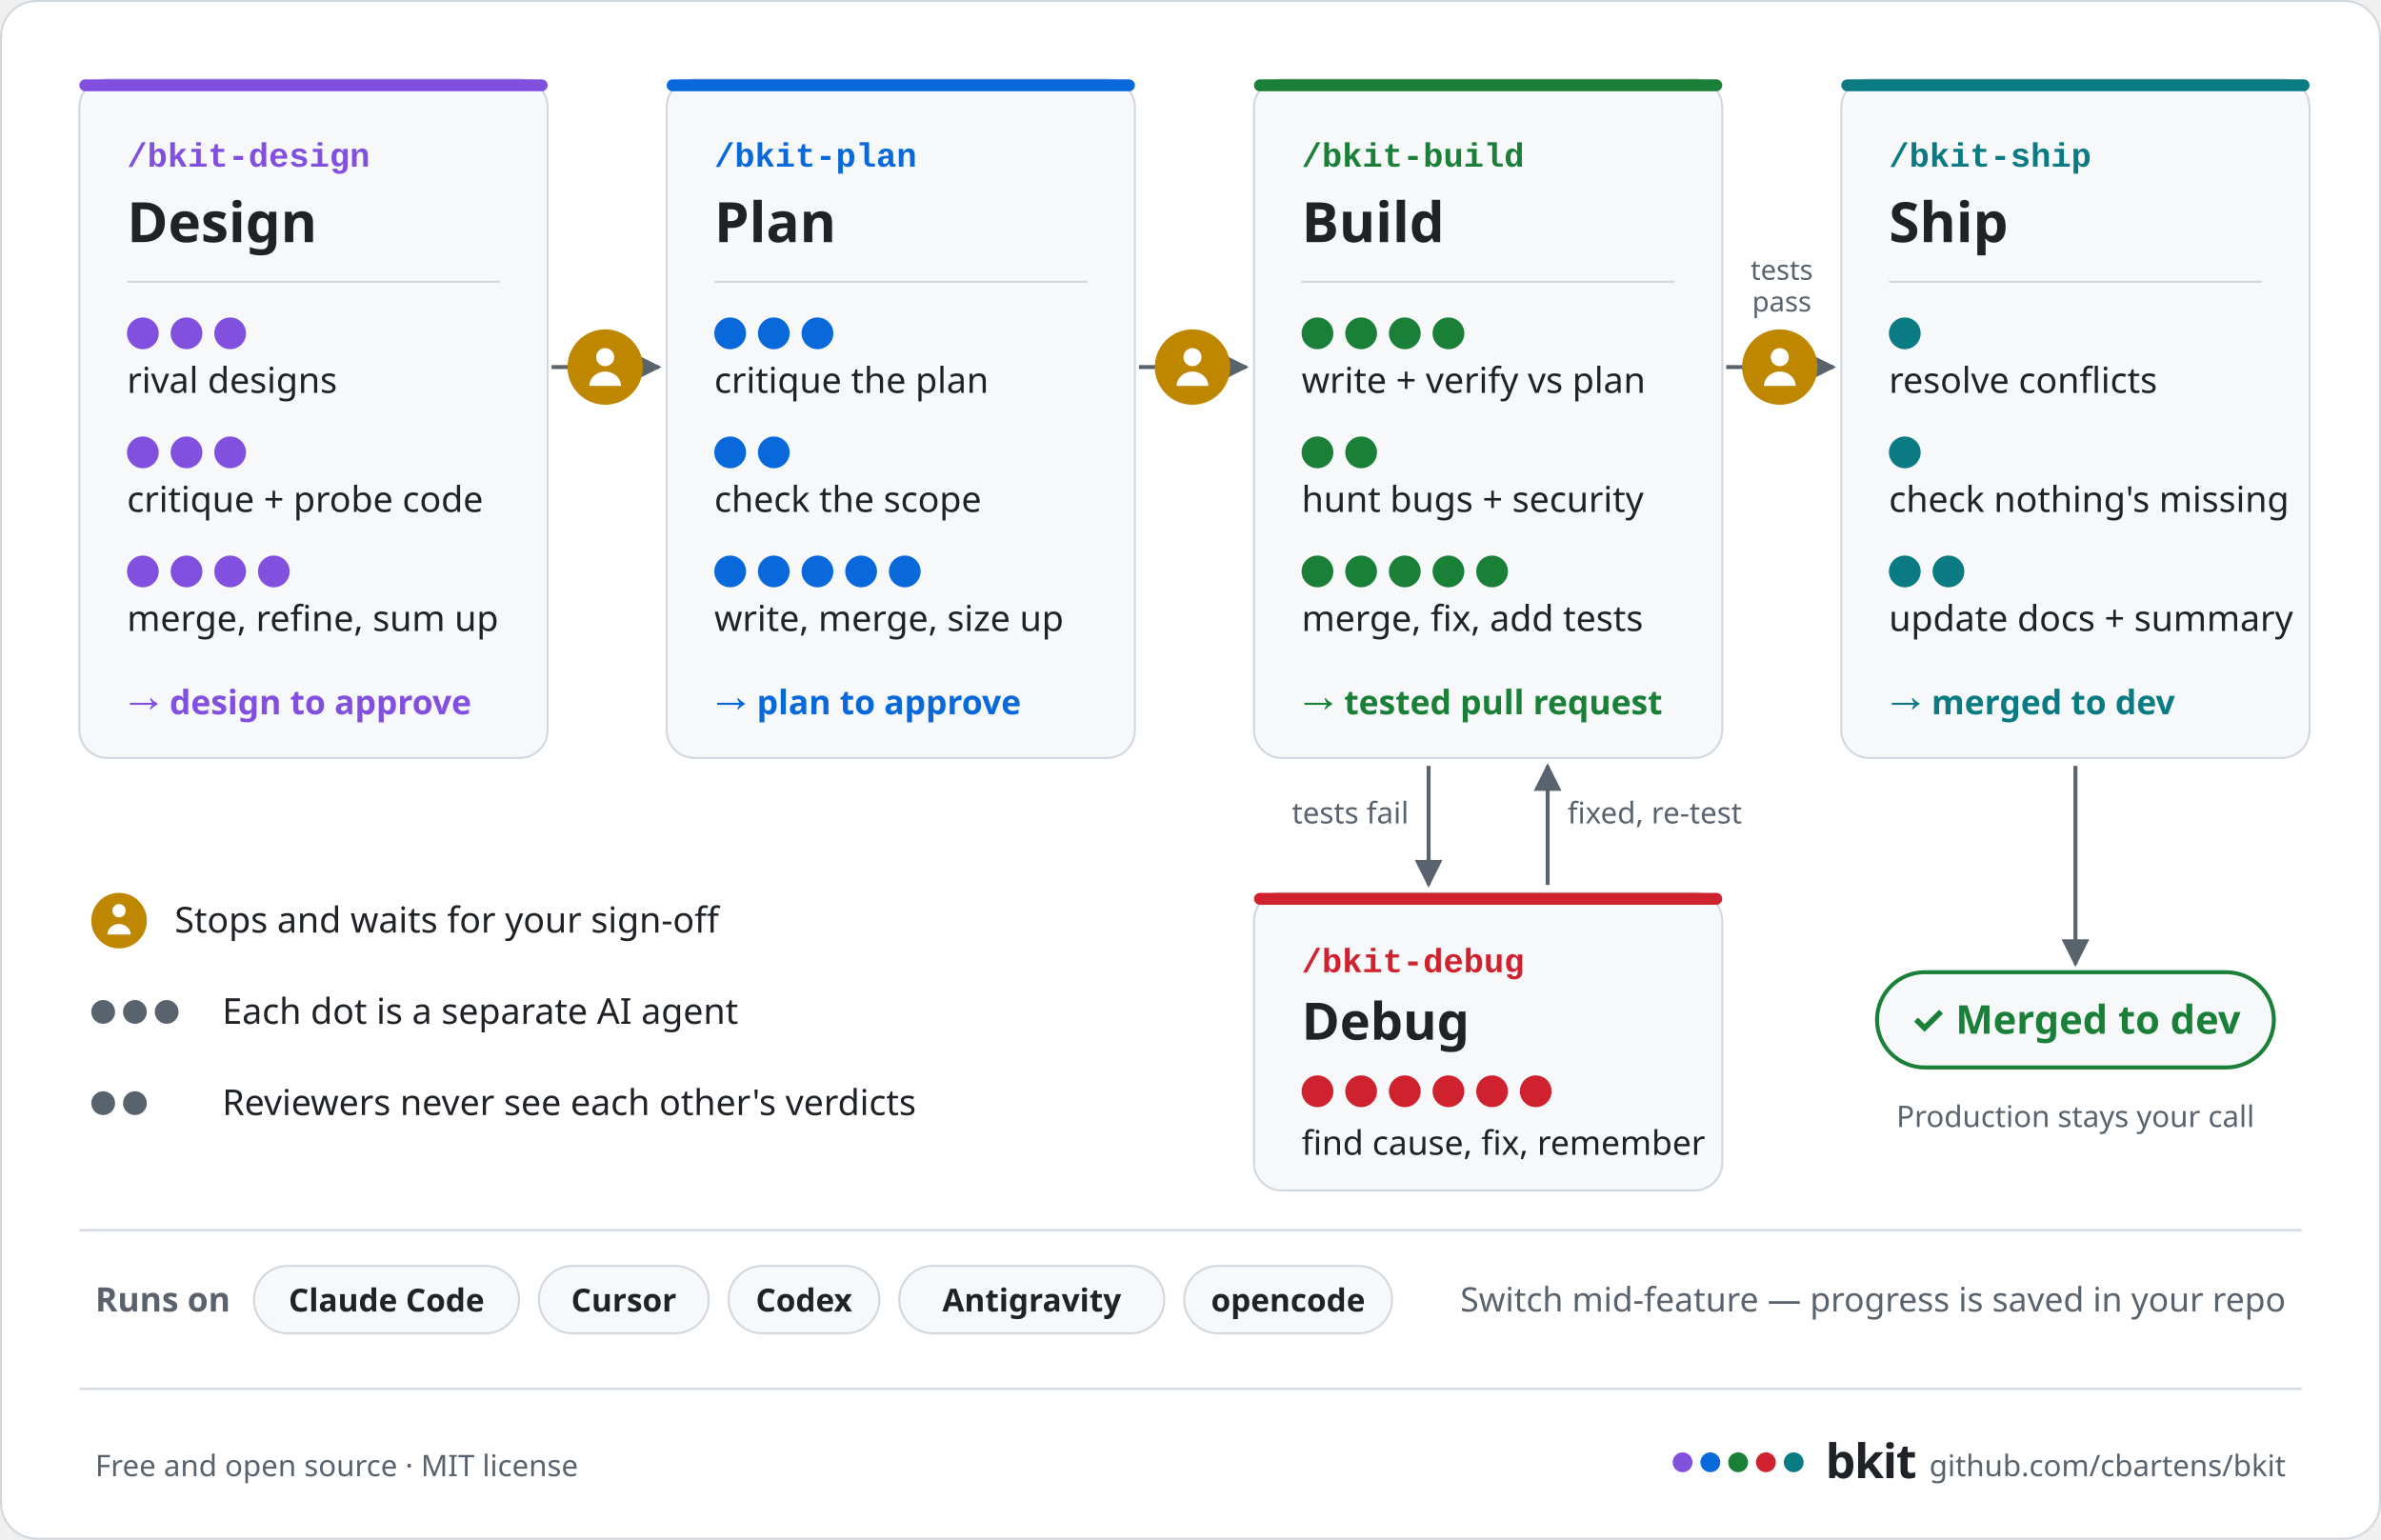
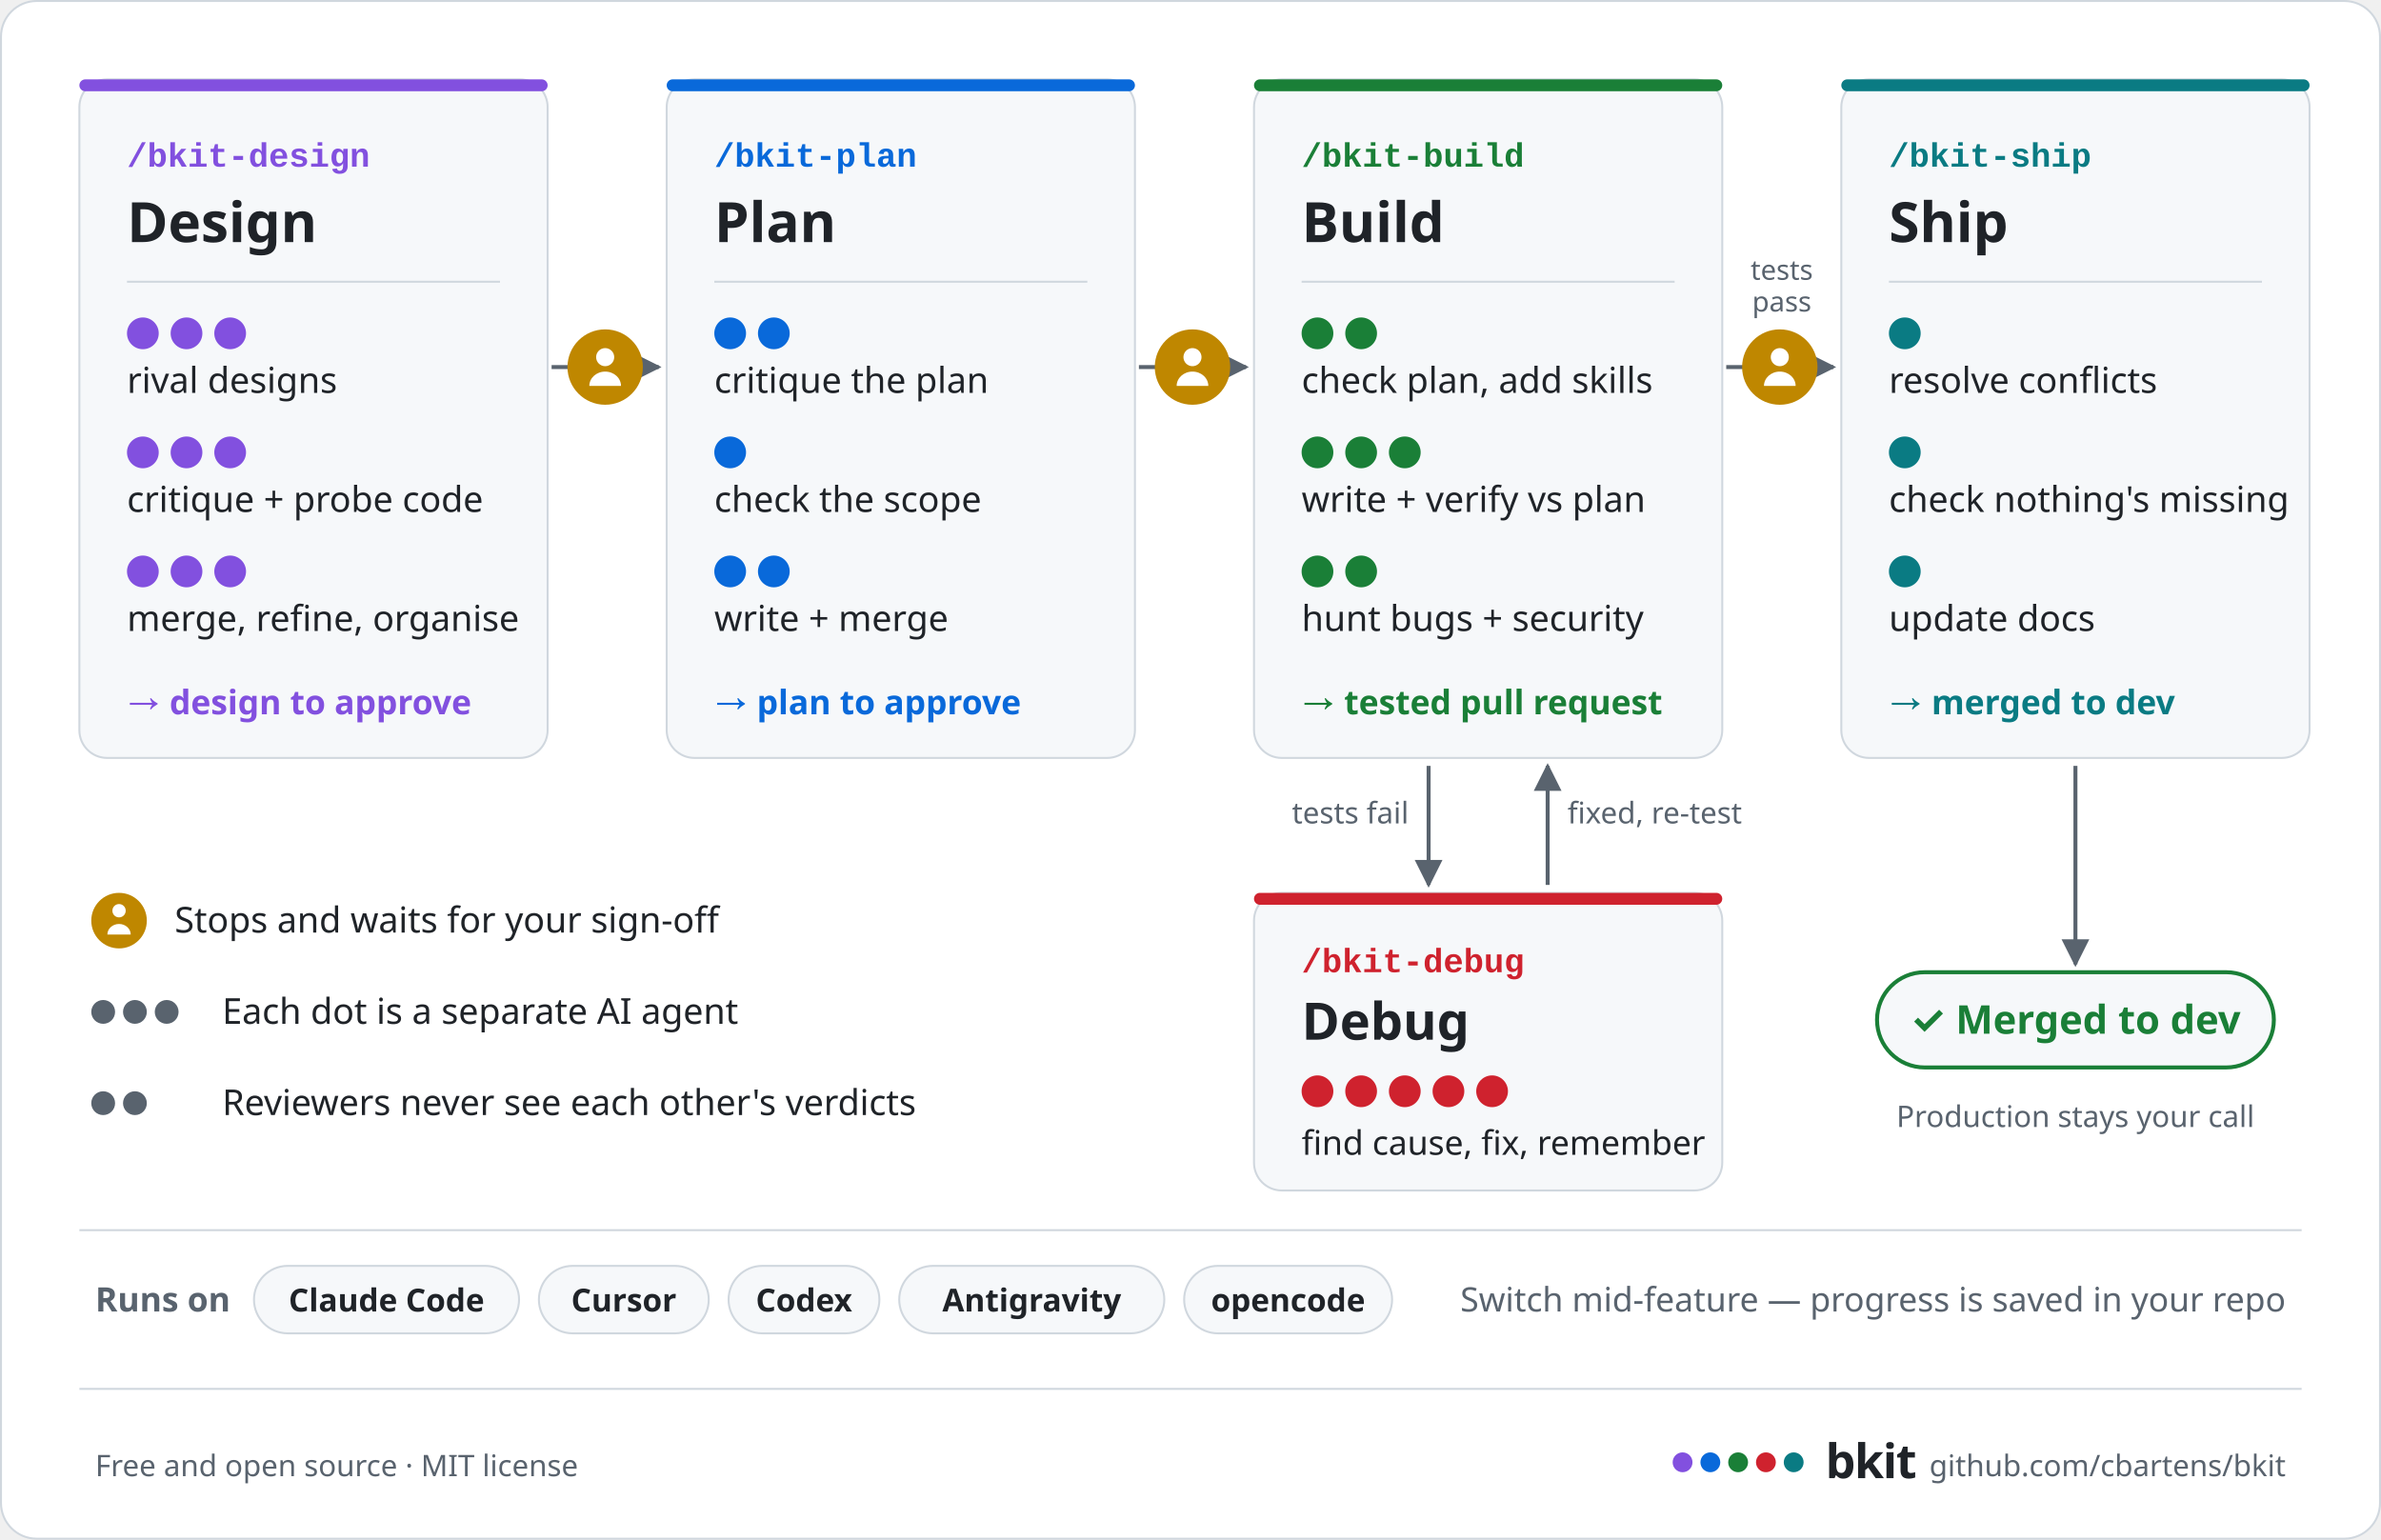
- <svg xmlns="http://www.w3.org/2000/svg" width="1200" height="776" viewBox="0 0 1200 776" role="img" aria-label="The bkit pipeline: design, plan, build and ship, with debug fixing failed tests. Each dot is one of 41 AI agents: 10 in design, 10 in plan, 11 in build, 6 in debug and 4 in ship. It waits for your sign-off after design, after plan and before merge, merges into dev, and leaves production to you. Runs on Claude Code, Cursor, Codex, Antigravity and opencode.">
+ <svg xmlns="http://www.w3.org/2000/svg" width="1200" height="776" viewBox="0 0 1200 776" role="img" aria-label="The bkit pipeline: design, plan, build and ship, with debug fixing failed tests. Each dot is one of 30 AI agents: 9 in design, 5 in plan, 8 in build, 5 in debug and 3 in ship. It waits for your sign-off after design, after plan and before merge, merges into dev, and leaves production to you. Runs on Claude Code, Cursor, Codex, Antigravity and opencode.">
  <defs>
    <marker id="ah" viewBox="0 0 10 10" refX="9" refY="5" markerWidth="7" markerHeight="7" orient="auto-start-reverse">
      <path d="M0,0 L10,5 L0,10 z" fill="#59636e" />
    </marker>
  </defs>
  <rect x="0.5" y="0.5" width="1199" height="775" rx="18" fill="#ffffff" stroke="#d0d7de" />
  <rect x="40" y="40" width="236" height="342" rx="14" fill="#f6f8fa" stroke="#d0d7de" />
  <rect x="40" y="40" width="236" height="6" rx="3" fill="#8250df" />
  <text x="64" y="84" font-family="ui-monospace, SFMono-Regular, 'SF Mono', Menlo, Consolas, 'Liberation Mono', monospace" font-size="17" font-weight="600" fill="#8250df" text-anchor="start">/bkit-design</text>
  <text x="64" y="122" font-family="-apple-system, BlinkMacSystemFont, 'Segoe UI', 'Noto Sans', Helvetica, Arial, sans-serif" font-size="28" font-weight="700" fill="#1f2328" text-anchor="start">Design</text>
  <line x1="64" y1="142" x2="252" y2="142" stroke="#d0d7de" />
  <circle cx="72" cy="168" r="8" fill="#8250df" />
  <circle cx="94" cy="168" r="8" fill="#8250df" />
  <circle cx="116" cy="168" r="8" fill="#8250df" />
  <text x="64" y="198" font-family="-apple-system, BlinkMacSystemFont, 'Segoe UI', 'Noto Sans', Helvetica, Arial, sans-serif" font-size="18" font-weight="400" fill="#1f2328" text-anchor="start">rival designs</text>
  <circle cx="72" cy="228" r="8" fill="#8250df" />
  <circle cx="94" cy="228" r="8" fill="#8250df" />
  <circle cx="116" cy="228" r="8" fill="#8250df" />
  <text x="64" y="258" font-family="-apple-system, BlinkMacSystemFont, 'Segoe UI', 'Noto Sans', Helvetica, Arial, sans-serif" font-size="18" font-weight="400" fill="#1f2328" text-anchor="start">critique + probe code</text>
  <circle cx="72" cy="288" r="8" fill="#8250df" />
  <circle cx="94" cy="288" r="8" fill="#8250df" />
  <circle cx="116" cy="288" r="8" fill="#8250df" />
-   <circle cx="138" cy="288" r="8" fill="#8250df" />
-   <text x="64" y="318" font-family="-apple-system, BlinkMacSystemFont, 'Segoe UI', 'Noto Sans', Helvetica, Arial, sans-serif" font-size="18" font-weight="400" fill="#1f2328" text-anchor="start">merge, refine, sum up</text>
+   <text x="64" y="318" font-family="-apple-system, BlinkMacSystemFont, 'Segoe UI', 'Noto Sans', Helvetica, Arial, sans-serif" font-size="18" font-weight="400" fill="#1f2328" text-anchor="start">merge, refine, organise</text>
  <text x="64" y="360" font-family="-apple-system, BlinkMacSystemFont, 'Segoe UI', 'Noto Sans', Helvetica, Arial, sans-serif" font-size="17" font-weight="700" fill="#8250df" text-anchor="start">→ design to approve</text>
  <rect x="336" y="40" width="236" height="342" rx="14" fill="#f6f8fa" stroke="#d0d7de" />
  <rect x="336" y="40" width="236" height="6" rx="3" fill="#0969da" />
  <text x="360" y="84" font-family="ui-monospace, SFMono-Regular, 'SF Mono', Menlo, Consolas, 'Liberation Mono', monospace" font-size="17" font-weight="600" fill="#0969da" text-anchor="start">/bkit-plan</text>
  <text x="360" y="122" font-family="-apple-system, BlinkMacSystemFont, 'Segoe UI', 'Noto Sans', Helvetica, Arial, sans-serif" font-size="28" font-weight="700" fill="#1f2328" text-anchor="start">Plan</text>
  <line x1="360" y1="142" x2="548" y2="142" stroke="#d0d7de" />
  <circle cx="368" cy="168" r="8" fill="#0969da" />
  <circle cx="390" cy="168" r="8" fill="#0969da" />
-   <circle cx="412" cy="168" r="8" fill="#0969da" />
  <text x="360" y="198" font-family="-apple-system, BlinkMacSystemFont, 'Segoe UI', 'Noto Sans', Helvetica, Arial, sans-serif" font-size="18" font-weight="400" fill="#1f2328" text-anchor="start">critique the plan</text>
  <circle cx="368" cy="228" r="8" fill="#0969da" />
-   <circle cx="390" cy="228" r="8" fill="#0969da" />
  <text x="360" y="258" font-family="-apple-system, BlinkMacSystemFont, 'Segoe UI', 'Noto Sans', Helvetica, Arial, sans-serif" font-size="18" font-weight="400" fill="#1f2328" text-anchor="start">check the scope</text>
  <circle cx="368" cy="288" r="8" fill="#0969da" />
  <circle cx="390" cy="288" r="8" fill="#0969da" />
-   <circle cx="412" cy="288" r="8" fill="#0969da" />
-   <circle cx="434" cy="288" r="8" fill="#0969da" />
-   <circle cx="456" cy="288" r="8" fill="#0969da" />
-   <text x="360" y="318" font-family="-apple-system, BlinkMacSystemFont, 'Segoe UI', 'Noto Sans', Helvetica, Arial, sans-serif" font-size="18" font-weight="400" fill="#1f2328" text-anchor="start">write, merge, size up</text>
+   <text x="360" y="318" font-family="-apple-system, BlinkMacSystemFont, 'Segoe UI', 'Noto Sans', Helvetica, Arial, sans-serif" font-size="18" font-weight="400" fill="#1f2328" text-anchor="start">write + merge</text>
  <text x="360" y="360" font-family="-apple-system, BlinkMacSystemFont, 'Segoe UI', 'Noto Sans', Helvetica, Arial, sans-serif" font-size="17" font-weight="700" fill="#0969da" text-anchor="start">→ plan to approve</text>
  <rect x="632" y="40" width="236" height="342" rx="14" fill="#f6f8fa" stroke="#d0d7de" />
  <rect x="632" y="40" width="236" height="6" rx="3" fill="#1a7f37" />
  <text x="656" y="84" font-family="ui-monospace, SFMono-Regular, 'SF Mono', Menlo, Consolas, 'Liberation Mono', monospace" font-size="17" font-weight="600" fill="#1a7f37" text-anchor="start">/bkit-build</text>
  <text x="656" y="122" font-family="-apple-system, BlinkMacSystemFont, 'Segoe UI', 'Noto Sans', Helvetica, Arial, sans-serif" font-size="28" font-weight="700" fill="#1f2328" text-anchor="start">Build</text>
  <line x1="656" y1="142" x2="844" y2="142" stroke="#d0d7de" />
  <circle cx="664" cy="168" r="8" fill="#1a7f37" />
  <circle cx="686" cy="168" r="8" fill="#1a7f37" />
-   <circle cx="708" cy="168" r="8" fill="#1a7f37" />
-   <circle cx="730" cy="168" r="8" fill="#1a7f37" />
-   <text x="656" y="198" font-family="-apple-system, BlinkMacSystemFont, 'Segoe UI', 'Noto Sans', Helvetica, Arial, sans-serif" font-size="18" font-weight="400" fill="#1f2328" text-anchor="start">write + verify vs plan</text>
+   <text x="656" y="198" font-family="-apple-system, BlinkMacSystemFont, 'Segoe UI', 'Noto Sans', Helvetica, Arial, sans-serif" font-size="18" font-weight="400" fill="#1f2328" text-anchor="start">check plan, add skills</text>
  <circle cx="664" cy="228" r="8" fill="#1a7f37" />
  <circle cx="686" cy="228" r="8" fill="#1a7f37" />
-   <text x="656" y="258" font-family="-apple-system, BlinkMacSystemFont, 'Segoe UI', 'Noto Sans', Helvetica, Arial, sans-serif" font-size="18" font-weight="400" fill="#1f2328" text-anchor="start">hunt bugs + security</text>
+   <circle cx="708" cy="228" r="8" fill="#1a7f37" />
+   <text x="656" y="258" font-family="-apple-system, BlinkMacSystemFont, 'Segoe UI', 'Noto Sans', Helvetica, Arial, sans-serif" font-size="18" font-weight="400" fill="#1f2328" text-anchor="start">write + verify vs plan</text>
  <circle cx="664" cy="288" r="8" fill="#1a7f37" />
  <circle cx="686" cy="288" r="8" fill="#1a7f37" />
-   <circle cx="708" cy="288" r="8" fill="#1a7f37" />
-   <circle cx="730" cy="288" r="8" fill="#1a7f37" />
-   <circle cx="752" cy="288" r="8" fill="#1a7f37" />
-   <text x="656" y="318" font-family="-apple-system, BlinkMacSystemFont, 'Segoe UI', 'Noto Sans', Helvetica, Arial, sans-serif" font-size="18" font-weight="400" fill="#1f2328" text-anchor="start">merge, fix, add tests</text>
+   <text x="656" y="318" font-family="-apple-system, BlinkMacSystemFont, 'Segoe UI', 'Noto Sans', Helvetica, Arial, sans-serif" font-size="18" font-weight="400" fill="#1f2328" text-anchor="start">hunt bugs + security</text>
  <text x="656" y="360" font-family="-apple-system, BlinkMacSystemFont, 'Segoe UI', 'Noto Sans', Helvetica, Arial, sans-serif" font-size="17" font-weight="700" fill="#1a7f37" text-anchor="start">→ tested pull request</text>
  <rect x="928" y="40" width="236" height="342" rx="14" fill="#f6f8fa" stroke="#d0d7de" />
  <rect x="928" y="40" width="236" height="6" rx="3" fill="#0a7b83" />
  <text x="952" y="84" font-family="ui-monospace, SFMono-Regular, 'SF Mono', Menlo, Consolas, 'Liberation Mono', monospace" font-size="17" font-weight="600" fill="#0a7b83" text-anchor="start">/bkit-ship</text>
  <text x="952" y="122" font-family="-apple-system, BlinkMacSystemFont, 'Segoe UI', 'Noto Sans', Helvetica, Arial, sans-serif" font-size="28" font-weight="700" fill="#1f2328" text-anchor="start">Ship</text>
  <line x1="952" y1="142" x2="1140" y2="142" stroke="#d0d7de" />
  <circle cx="960" cy="168" r="8" fill="#0a7b83" />
  <text x="952" y="198" font-family="-apple-system, BlinkMacSystemFont, 'Segoe UI', 'Noto Sans', Helvetica, Arial, sans-serif" font-size="18" font-weight="400" fill="#1f2328" text-anchor="start">resolve conflicts</text>
  <circle cx="960" cy="228" r="8" fill="#0a7b83" />
  <text x="952" y="258" font-family="-apple-system, BlinkMacSystemFont, 'Segoe UI', 'Noto Sans', Helvetica, Arial, sans-serif" font-size="18" font-weight="400" fill="#1f2328" text-anchor="start">check nothing's missing</text>
  <circle cx="960" cy="288" r="8" fill="#0a7b83" />
-   <circle cx="982" cy="288" r="8" fill="#0a7b83" />
-   <text x="952" y="318" font-family="-apple-system, BlinkMacSystemFont, 'Segoe UI', 'Noto Sans', Helvetica, Arial, sans-serif" font-size="18" font-weight="400" fill="#1f2328" text-anchor="start">update docs + summary</text>
+   <text x="952" y="318" font-family="-apple-system, BlinkMacSystemFont, 'Segoe UI', 'Noto Sans', Helvetica, Arial, sans-serif" font-size="18" font-weight="400" fill="#1f2328" text-anchor="start">update docs</text>
  <text x="952" y="360" font-family="-apple-system, BlinkMacSystemFont, 'Segoe UI', 'Noto Sans', Helvetica, Arial, sans-serif" font-size="17" font-weight="700" fill="#0a7b83" text-anchor="start">→ merged to dev</text>
  <line x1="278" y1="185" x2="332" y2="185" stroke="#59636e" stroke-width="2" marker-end="url(#ah)" />
  <circle cx="305" cy="185" r="19" fill="#bf8700" />
  <circle cx="305" cy="180" r="4.56" fill="#ffffff" />
  <path d="M297.02 194.5 a7.98 7.22 0 0 1 15.96 0 z" fill="#ffffff" />
  <line x1="574" y1="185" x2="628" y2="185" stroke="#59636e" stroke-width="2" marker-end="url(#ah)" />
  <circle cx="601" cy="185" r="19" fill="#bf8700" />
  <circle cx="601" cy="180" r="4.56" fill="#ffffff" />
  <path d="M593.02 194.5 a7.98 7.22 0 0 1 15.96 0 z" fill="#ffffff" />
  <line x1="870" y1="185" x2="924" y2="185" stroke="#59636e" stroke-width="2" marker-end="url(#ah)" />
  <circle cx="897" cy="185" r="19" fill="#bf8700" />
  <circle cx="897" cy="180" r="4.56" fill="#ffffff" />
  <path d="M889.02 194.5 a7.98 7.22 0 0 1 15.96 0 z" fill="#ffffff" />
  <text x="898" y="141" font-family="-apple-system, BlinkMacSystemFont, 'Segoe UI', 'Noto Sans', Helvetica, Arial, sans-serif" font-size="14" font-weight="400" fill="#59636e" text-anchor="middle">tests</text>
  <text x="898" y="157" font-family="-apple-system, BlinkMacSystemFont, 'Segoe UI', 'Noto Sans', Helvetica, Arial, sans-serif" font-size="14" font-weight="400" fill="#59636e" text-anchor="middle">pass</text>
  <line x1="720" y1="386" x2="720" y2="446" stroke="#59636e" stroke-width="2" marker-end="url(#ah)" />
  <line x1="780" y1="446" x2="780" y2="386" stroke="#59636e" stroke-width="2" marker-end="url(#ah)" />
  <text x="710" y="415" font-family="-apple-system, BlinkMacSystemFont, 'Segoe UI', 'Noto Sans', Helvetica, Arial, sans-serif" font-size="15" font-weight="400" fill="#59636e" text-anchor="end">tests fail</text>
  <text x="790" y="415" font-family="-apple-system, BlinkMacSystemFont, 'Segoe UI', 'Noto Sans', Helvetica, Arial, sans-serif" font-size="15" font-weight="400" fill="#59636e" text-anchor="start">fixed, re-test</text>
  <rect x="632" y="450" width="236" height="150" rx="14" fill="#f6f8fa" stroke="#d0d7de" />
  <rect x="632" y="450" width="236" height="6" rx="3" fill="#cf222e" />
  <text x="656" y="490" font-family="ui-monospace, SFMono-Regular, 'SF Mono', Menlo, Consolas, 'Liberation Mono', monospace" font-size="17" font-weight="600" fill="#cf222e" text-anchor="start">/bkit-debug</text>
  <text x="656" y="524" font-family="-apple-system, BlinkMacSystemFont, 'Segoe UI', 'Noto Sans', Helvetica, Arial, sans-serif" font-size="26" font-weight="700" fill="#1f2328" text-anchor="start">Debug</text>
  <circle cx="664" cy="550" r="8" fill="#cf222e" />
  <circle cx="686" cy="550" r="8" fill="#cf222e" />
  <circle cx="708" cy="550" r="8" fill="#cf222e" />
  <circle cx="730" cy="550" r="8" fill="#cf222e" />
  <circle cx="752" cy="550" r="8" fill="#cf222e" />
-   <circle cx="774" cy="550" r="8" fill="#cf222e" />
  <text x="656" y="582" font-family="-apple-system, BlinkMacSystemFont, 'Segoe UI', 'Noto Sans', Helvetica, Arial, sans-serif" font-size="17" font-weight="400" fill="#1f2328" text-anchor="start">find cause, fix, remember</text>
  <line x1="1046" y1="386" x2="1046" y2="486" stroke="#59636e" stroke-width="2" marker-end="url(#ah)" />
  <rect x="946" y="490" width="200" height="48" rx="24" fill="#f6f8fa" stroke="#1a7f37" stroke-width="2" />
  <text x="1046" y="521" font-family="-apple-system, BlinkMacSystemFont, 'Segoe UI', 'Noto Sans', Helvetica, Arial, sans-serif" font-size="20" font-weight="700" fill="#1a7f37" text-anchor="middle">✓ Merged to dev</text>
  <text x="1046" y="568" font-family="-apple-system, BlinkMacSystemFont, 'Segoe UI', 'Noto Sans', Helvetica, Arial, sans-serif" font-size="15" font-weight="400" fill="#59636e" text-anchor="middle">Production stays your call</text>
  <circle cx="60" cy="464" r="14" fill="#bf8700" />
  <circle cx="60" cy="459" r="3.36" fill="#ffffff" />
  <path d="M54.12 471 a5.88 5.32 0 0 1 11.76 0 z" fill="#ffffff" />
  <text x="88" y="470" font-family="-apple-system, BlinkMacSystemFont, 'Segoe UI', 'Noto Sans', Helvetica, Arial, sans-serif" font-size="18" font-weight="400" fill="#1f2328" text-anchor="start">Stops and waits for your sign-off</text>
  <circle cx="52" cy="510" r="6" fill="#59636e" />
  <circle cx="68" cy="510" r="6" fill="#59636e" />
  <circle cx="84" cy="510" r="6" fill="#59636e" />
  <text x="112" y="516" font-family="-apple-system, BlinkMacSystemFont, 'Segoe UI', 'Noto Sans', Helvetica, Arial, sans-serif" font-size="18" font-weight="400" fill="#1f2328" text-anchor="start">Each dot is a separate AI agent</text>
  <circle cx="52" cy="556" r="6" fill="#59636e" />
  <circle cx="68" cy="556" r="6" fill="#59636e" />
  <text x="112" y="562" font-family="-apple-system, BlinkMacSystemFont, 'Segoe UI', 'Noto Sans', Helvetica, Arial, sans-serif" font-size="18" font-weight="400" fill="#1f2328" text-anchor="start">Reviewers never see each other's verdicts</text>
  <line x1="40" y1="620" x2="1160" y2="620" stroke="#d0d7de" />
  <text x="48" y="661" font-family="-apple-system, BlinkMacSystemFont, 'Segoe UI', 'Noto Sans', Helvetica, Arial, sans-serif" font-size="17" font-weight="600" fill="#59636e" text-anchor="start">Runs on</text>
  <rect x="128" y="638" width="133.6" height="34" rx="17" fill="#f6f8fa" stroke="#d0d7de" />
  <text x="194.8" y="661" font-family="-apple-system, BlinkMacSystemFont, 'Segoe UI', 'Noto Sans', Helvetica, Arial, sans-serif" font-size="16" font-weight="600" fill="#1f2328" text-anchor="middle">Claude Code</text>
  <rect x="271.6" y="638" width="85.6" height="34" rx="17" fill="#f6f8fa" stroke="#d0d7de" />
  <text x="314.4" y="661" font-family="-apple-system, BlinkMacSystemFont, 'Segoe UI', 'Noto Sans', Helvetica, Arial, sans-serif" font-size="16" font-weight="600" fill="#1f2328" text-anchor="middle">Cursor</text>
  <rect x="367.2" y="638" width="76" height="34" rx="17" fill="#f6f8fa" stroke="#d0d7de" />
  <text x="405.2" y="661" font-family="-apple-system, BlinkMacSystemFont, 'Segoe UI', 'Noto Sans', Helvetica, Arial, sans-serif" font-size="16" font-weight="600" fill="#1f2328" text-anchor="middle">Codex</text>
  <rect x="453.2" y="638" width="133.6" height="34" rx="17" fill="#f6f8fa" stroke="#d0d7de" />
  <text x="520" y="661" font-family="-apple-system, BlinkMacSystemFont, 'Segoe UI', 'Noto Sans', Helvetica, Arial, sans-serif" font-size="16" font-weight="600" fill="#1f2328" text-anchor="middle">Antigravity</text>
  <rect x="596.8" y="638" width="104.8" height="34" rx="17" fill="#f6f8fa" stroke="#d0d7de" />
  <text x="649.2" y="661" font-family="-apple-system, BlinkMacSystemFont, 'Segoe UI', 'Noto Sans', Helvetica, Arial, sans-serif" font-size="16" font-weight="600" fill="#1f2328" text-anchor="middle">opencode</text>
  <text x="1152" y="661" font-family="-apple-system, BlinkMacSystemFont, 'Segoe UI', 'Noto Sans', Helvetica, Arial, sans-serif" font-size="17" font-weight="400" fill="#59636e" text-anchor="end">Switch mid-feature — progress is saved in your repo</text>
  <line x1="40" y1="700" x2="1160" y2="700" stroke="#d0d7de" />
  <circle cx="848" cy="737" r="5" fill="#8250df" />
  <circle cx="862" cy="737" r="5" fill="#0969da" />
  <circle cx="876" cy="737" r="5" fill="#1a7f37" />
  <circle cx="890" cy="737" r="5" fill="#cf222e" />
  <circle cx="904" cy="737" r="5" fill="#0a7b83" />
  <text x="48" y="744" font-family="-apple-system, BlinkMacSystemFont, 'Segoe UI', 'Noto Sans', Helvetica, Arial, sans-serif" font-size="15" font-weight="400" fill="#59636e" text-anchor="start">Free and open source  ·  MIT license</text>
  <text x="920" y="745" font-family="-apple-system, BlinkMacSystemFont, 'Segoe UI', 'Noto Sans', Helvetica, Arial, sans-serif" font-size="24" font-weight="800" fill="#1f2328" text-anchor="start" letter-spacing="-0.6">bkit</text>
  <text x="1152" y="744" font-family="-apple-system, BlinkMacSystemFont, 'Segoe UI', 'Noto Sans', Helvetica, Arial, sans-serif" font-size="15" font-weight="400" fill="#59636e" text-anchor="end">github.com/cbartens/bkit</text>
</svg>
